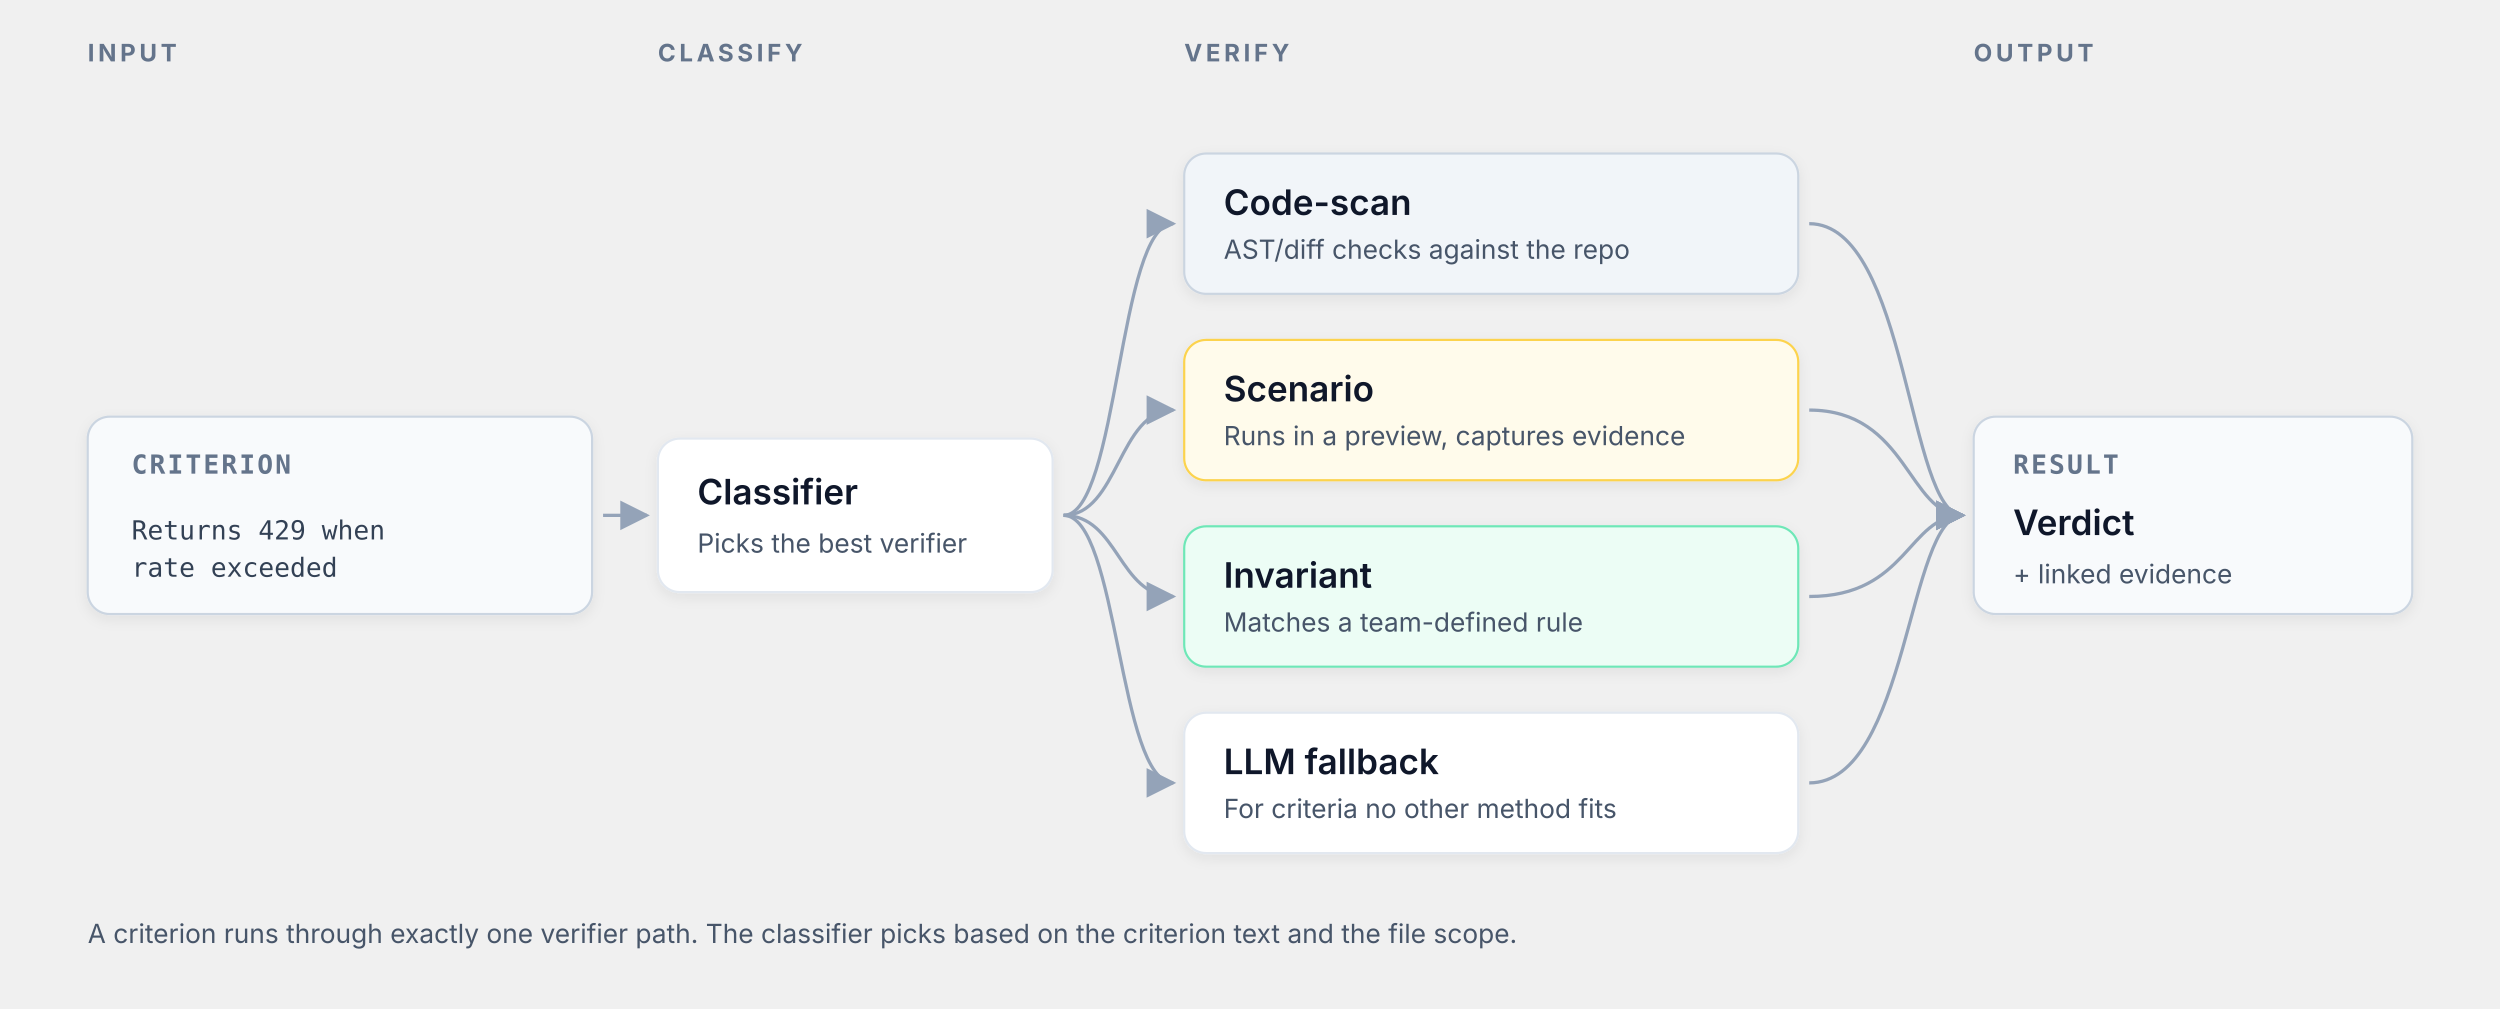
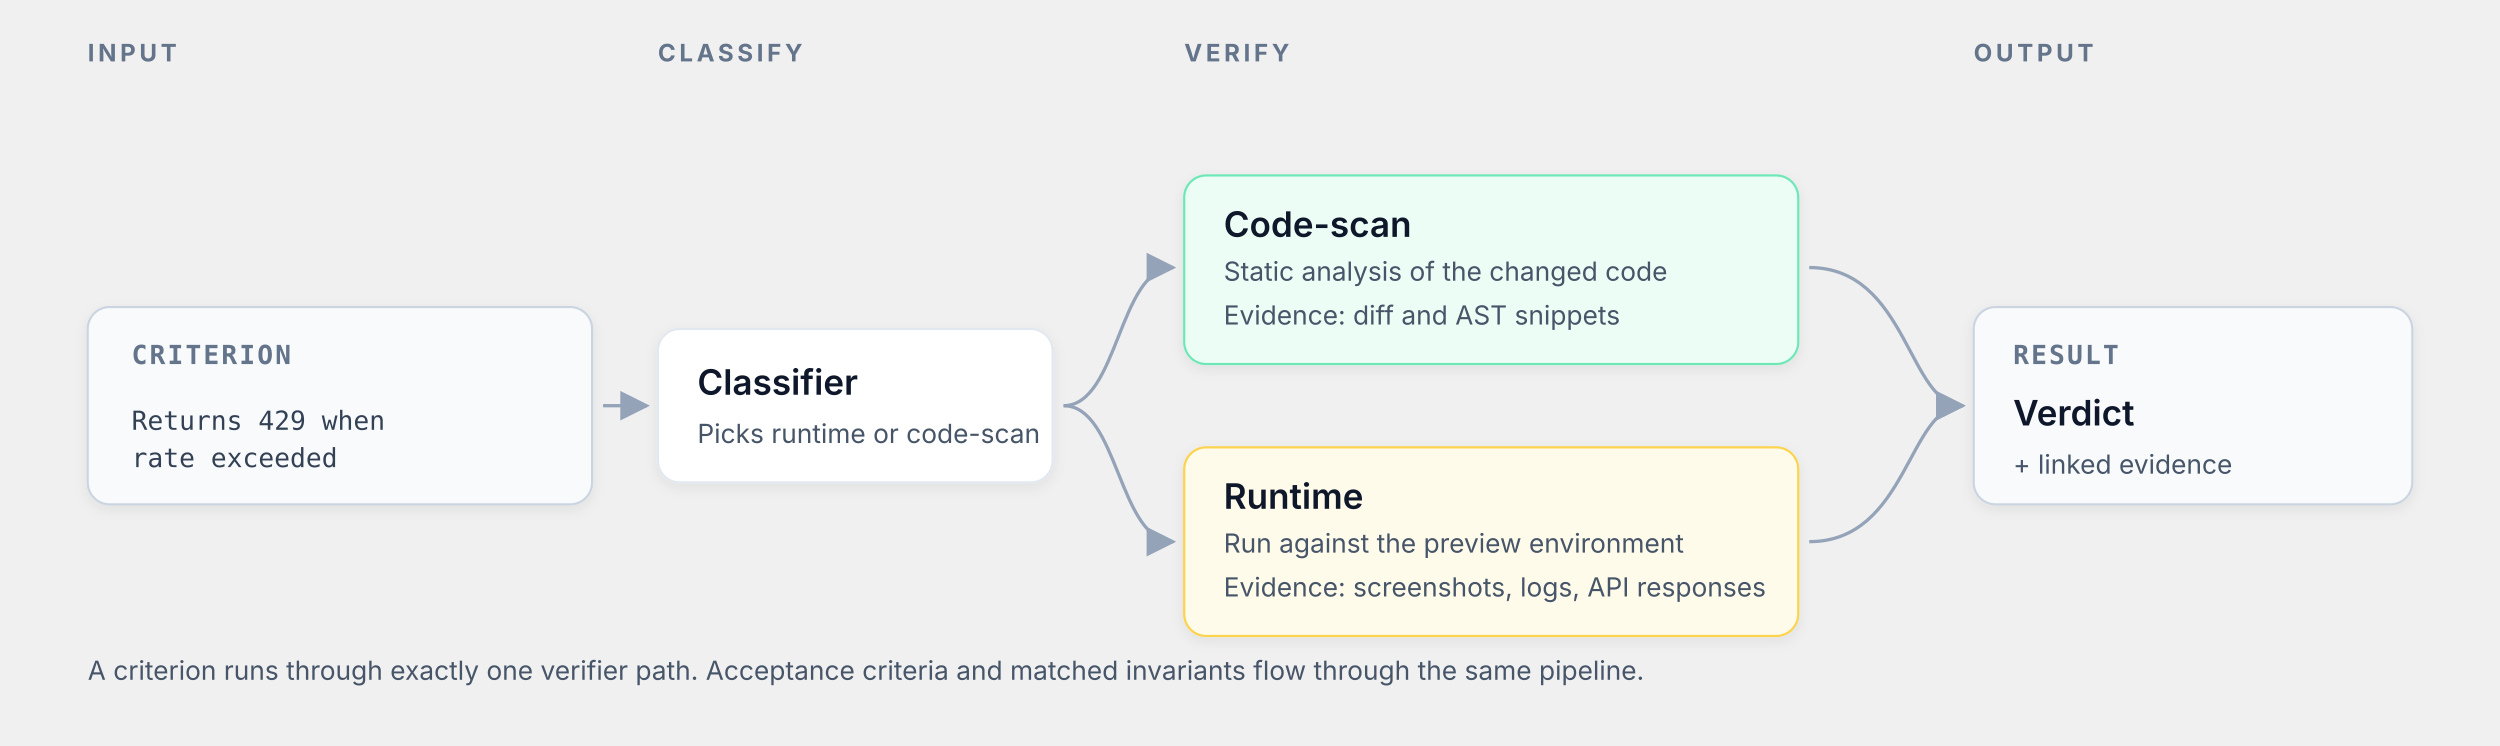
- <svg xmlns="http://www.w3.org/2000/svg" viewBox="0 0 1140 460" role="img" aria-labelledby="title desc">
+ <svg xmlns="http://www.w3.org/2000/svg" viewBox="0 0 1140 340" role="img" aria-labelledby="title desc">
  <defs>
    <filter id="card-shadow" x="-10%" y="-10%" width="120%" height="130%">
      <feDropShadow dx="0" dy="2" stdDeviation="3" flood-opacity="0.07" />
    </filter>
    <marker id="arrow" viewBox="0 0 10 10" refX="9" refY="5" markerWidth="9" markerHeight="9" orient="auto-start-reverse">
      <path d="M 0 0 L 10 5 L 0 10 z" fill="#94a3b8" />
    </marker>
    <style>
      .lbl   { font: 600 12px ui-monospace, SFMono-Regular, Menlo, monospace; letter-spacing: 0.08em; }
      .ttl   { font: 600 16px -apple-system, "Segoe UI", system-ui, sans-serif; fill: #0f172a; }
      .sub   { font: 400 12px -apple-system, "Segoe UI", system-ui, sans-serif; fill: #475569; }
      .mono  { font: 400 12px ui-monospace, SFMono-Regular, Menlo, monospace; fill: #334155; }
      .head  { font: 700 11px -apple-system, "Segoe UI", system-ui, sans-serif; letter-spacing: 0.15em; fill: #64748b; }
      .card  { fill: #ffffff; stroke: #e2e8f0; stroke-width: 1; }
      .input { fill: #f8fafc; stroke: #cbd5e1; stroke-width: 1; }
      .accent{ fill: #fffbeb; stroke: #fcd34d; stroke-width: 1; }
      .em    { fill: #ecfdf5; stroke: #6ee7b7; stroke-width: 1; }
-       .neut  { fill: #f1f5f9; stroke: #cbd5e1; stroke-width: 1; }
      .rail  { stroke: #94a3b8; stroke-width: 1.5; fill: none; }
    </style>
  </defs>
  <text class="head" x="40" y="28">INPUT</text>
  <text class="head" x="300" y="28">CLASSIFY</text>
  <text class="head" x="540" y="28">VERIFY</text>
  <text class="head" x="900" y="28">OUTPUT</text>
  <g filter="url(#card-shadow)">
-     <rect class="input" x="40" y="190" width="230" height="90" rx="10" />
+     <rect class="input" x="40" y="140" width="230" height="90" rx="10" />
  </g>
-   <text class="lbl" x="60" y="216" fill="#64748b">CRITERION</text>
-   <text class="mono" x="60" y="246">Returns 429 when</text>
-   <text class="mono" x="60" y="263">rate exceeded</text>
+   <text class="lbl" x="60" y="166" fill="#64748b">CRITERION</text>
+   <text class="mono" x="60" y="196">Returns 429 when</text>
+   <text class="mono" x="60" y="213">rate exceeded</text>
  <g filter="url(#card-shadow)">
-     <rect class="card" x="300" y="200" width="180" height="70" rx="10" />
+     <rect class="card" x="300" y="150" width="180" height="70" rx="10" />
  </g>
-   <text class="ttl" x="318" y="230">Classifier</text>
-   <text class="sub" x="318" y="252">Picks the best verifier</text>
-   <line class="rail" x1="275" y1="235" x2="295" y2="235" marker-end="url(#arrow)" />
+   <text class="ttl" x="318" y="180">Classifier</text>
+   <text class="sub" x="318" y="202">Picks runtime or code-scan</text>
+   <line class="rail" x1="275" y1="185" x2="295" y2="185" marker-end="url(#arrow)" />
  <g filter="url(#card-shadow)">
-     <rect class="neut" x="540" y="70" width="280" height="64" rx="10" />
+     <rect class="em" x="540" y="80" width="280" height="86" rx="10" />
  </g>
-   <text class="ttl" x="558" y="98">Code-scan</text>
-   <text class="sub" x="558" y="118">AST/diff checks against the repo</text>
+   <text class="ttl" x="558" y="108">Code-scan</text>
+   <text class="sub" x="558" y="128">Static analysis of the changed code</text>
+   <text class="sub" x="558" y="148">Evidence: diff and AST snippets</text>
  <g filter="url(#card-shadow)">
-     <rect class="accent" x="540" y="155" width="280" height="64" rx="10" />
+     <rect class="accent" x="540" y="204" width="280" height="86" rx="10" />
  </g>
-   <text class="ttl" x="558" y="183">Scenario</text>
-   <text class="sub" x="558" y="203">Runs in a preview, captures evidence</text>
+   <text class="ttl" x="558" y="232">Runtime</text>
+   <text class="sub" x="558" y="252">Run against the preview environment</text>
+   <text class="sub" x="558" y="272">Evidence: screenshots, logs, API responses</text>
+   <path class="rail" d="M 485 185 C 510 185, 510 122, 535 122" marker-end="url(#arrow)" />
+   <path class="rail" d="M 485 185 C 510 185, 510 247, 535 247" marker-end="url(#arrow)" />
  <g filter="url(#card-shadow)">
-     <rect class="em" x="540" y="240" width="280" height="64" rx="10" />
+     <rect class="input" x="900" y="140" width="200" height="90" rx="10" />
  </g>
-   <text class="ttl" x="558" y="268">Invariant</text>
-   <text class="sub" x="558" y="288">Matches a team-defined rule</text>
-   <g filter="url(#card-shadow)">
-     <rect class="card" x="540" y="325" width="280" height="64" rx="10" />
-   </g>
-   <text class="ttl" x="558" y="353">LLM fallback</text>
-   <text class="sub" x="558" y="373">For criteria no other method fits</text>
-   <path class="rail" d="M 485 235 C 510 235, 510 102, 535 102" marker-end="url(#arrow)" />
-   <path class="rail" d="M 485 235 C 510 235, 510 187, 535 187" marker-end="url(#arrow)" />
-   <path class="rail" d="M 485 235 C 510 235, 510 272, 535 272" marker-end="url(#arrow)" />
-   <path class="rail" d="M 485 235 C 510 235, 510 357, 535 357" marker-end="url(#arrow)" />
-   <g filter="url(#card-shadow)">
-     <rect class="input" x="900" y="190" width="200" height="90" rx="10" />
-   </g>
-   <text class="lbl" x="918" y="216" fill="#64748b">RESULT</text>
-   <text class="ttl" x="918" y="244">Verdict</text>
-   <text class="sub" x="918" y="266">+ linked evidence</text>
-   <path class="rail" d="M 825 102 C 870 102, 870 235, 895 235" marker-end="url(#arrow)" />
-   <path class="rail" d="M 825 187 C 870 187, 870 235, 895 235" marker-end="url(#arrow)" />
-   <path class="rail" d="M 825 272 C 870 272, 870 235, 895 235" marker-end="url(#arrow)" />
-   <path class="rail" d="M 825 357 C 870 357, 870 235, 895 235" marker-end="url(#arrow)" />
-   <text class="sub" x="40" y="430" fill="#64748b">A criterion runs through exactly one verifier path. The classifier picks based on the criterion text and the file scope.</text>
+   <text class="lbl" x="918" y="166" fill="#64748b">RESULT</text>
+   <text class="ttl" x="918" y="194">Verdict</text>
+   <text class="sub" x="918" y="216">+ linked evidence</text>
+   <path class="rail" d="M 825 122 C 870 122, 870 185, 895 185" marker-end="url(#arrow)" />
+   <path class="rail" d="M 825 247 C 870 247, 870 185, 895 185" marker-end="url(#arrow)" />
+   <text class="sub" x="40" y="310" fill="#64748b">A criterion runs through exactly one verifier path. Acceptance criteria and matched invariants flow through the same pipeline.</text>
</svg>
